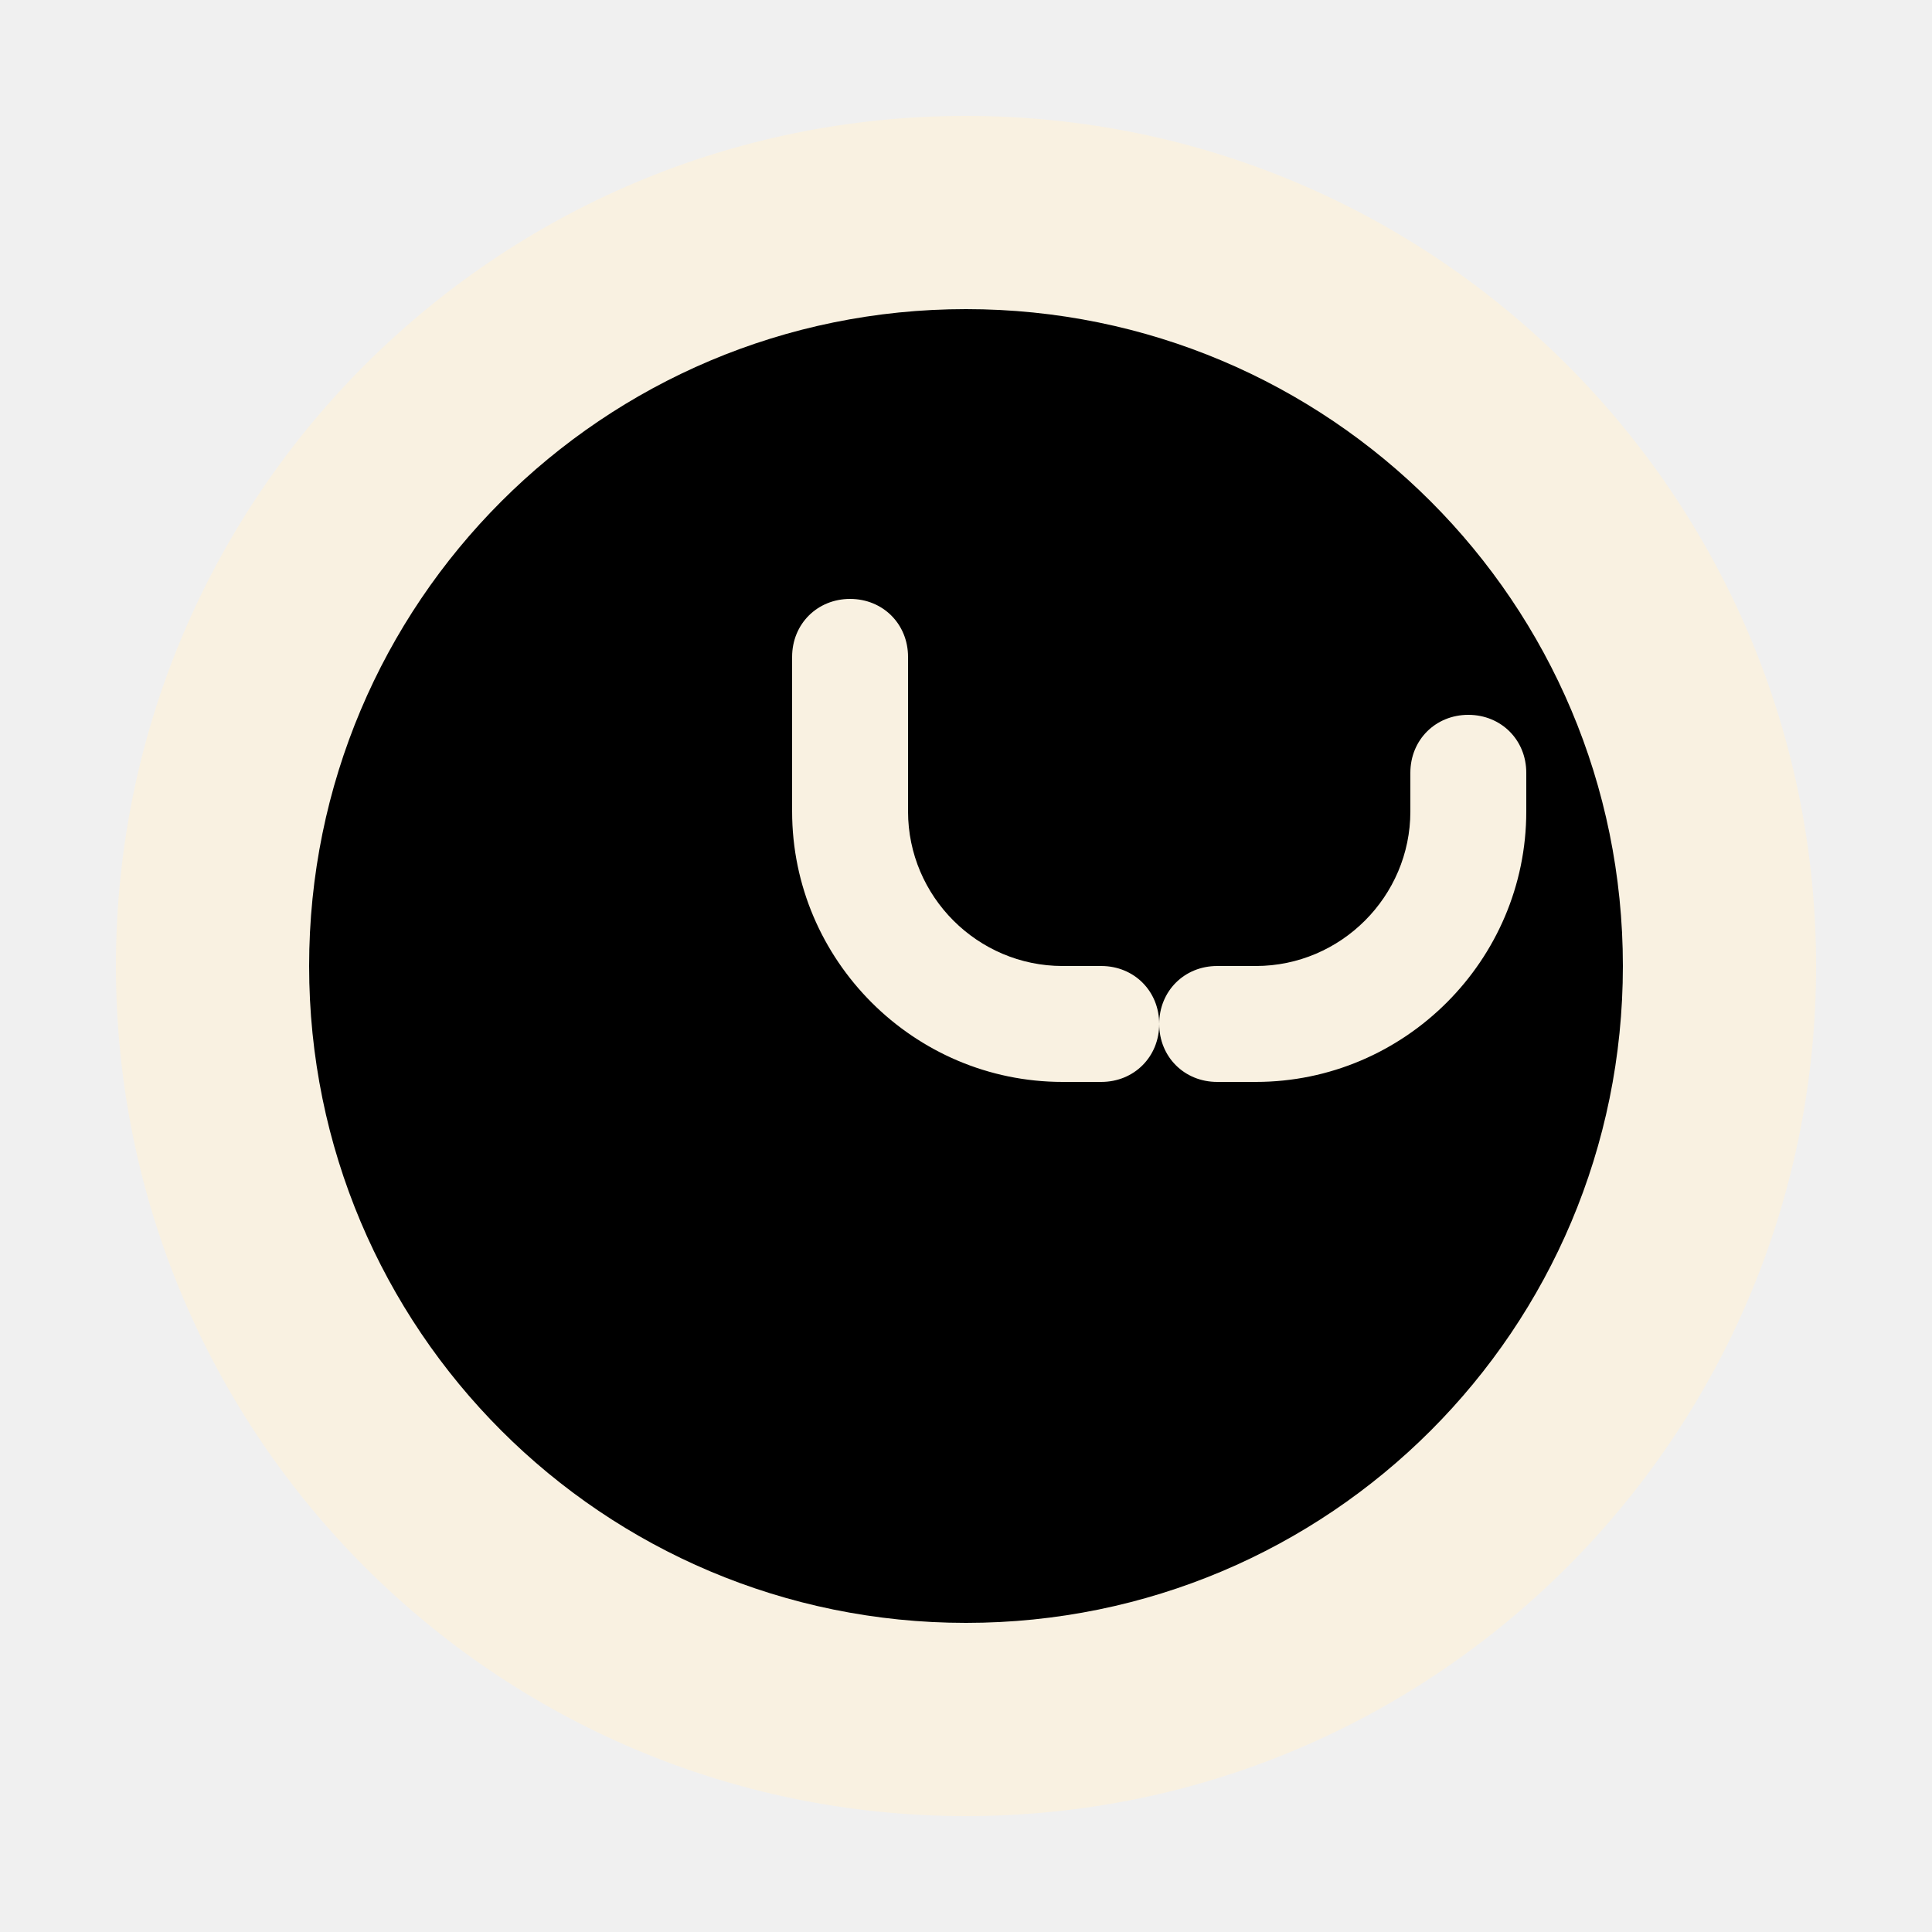
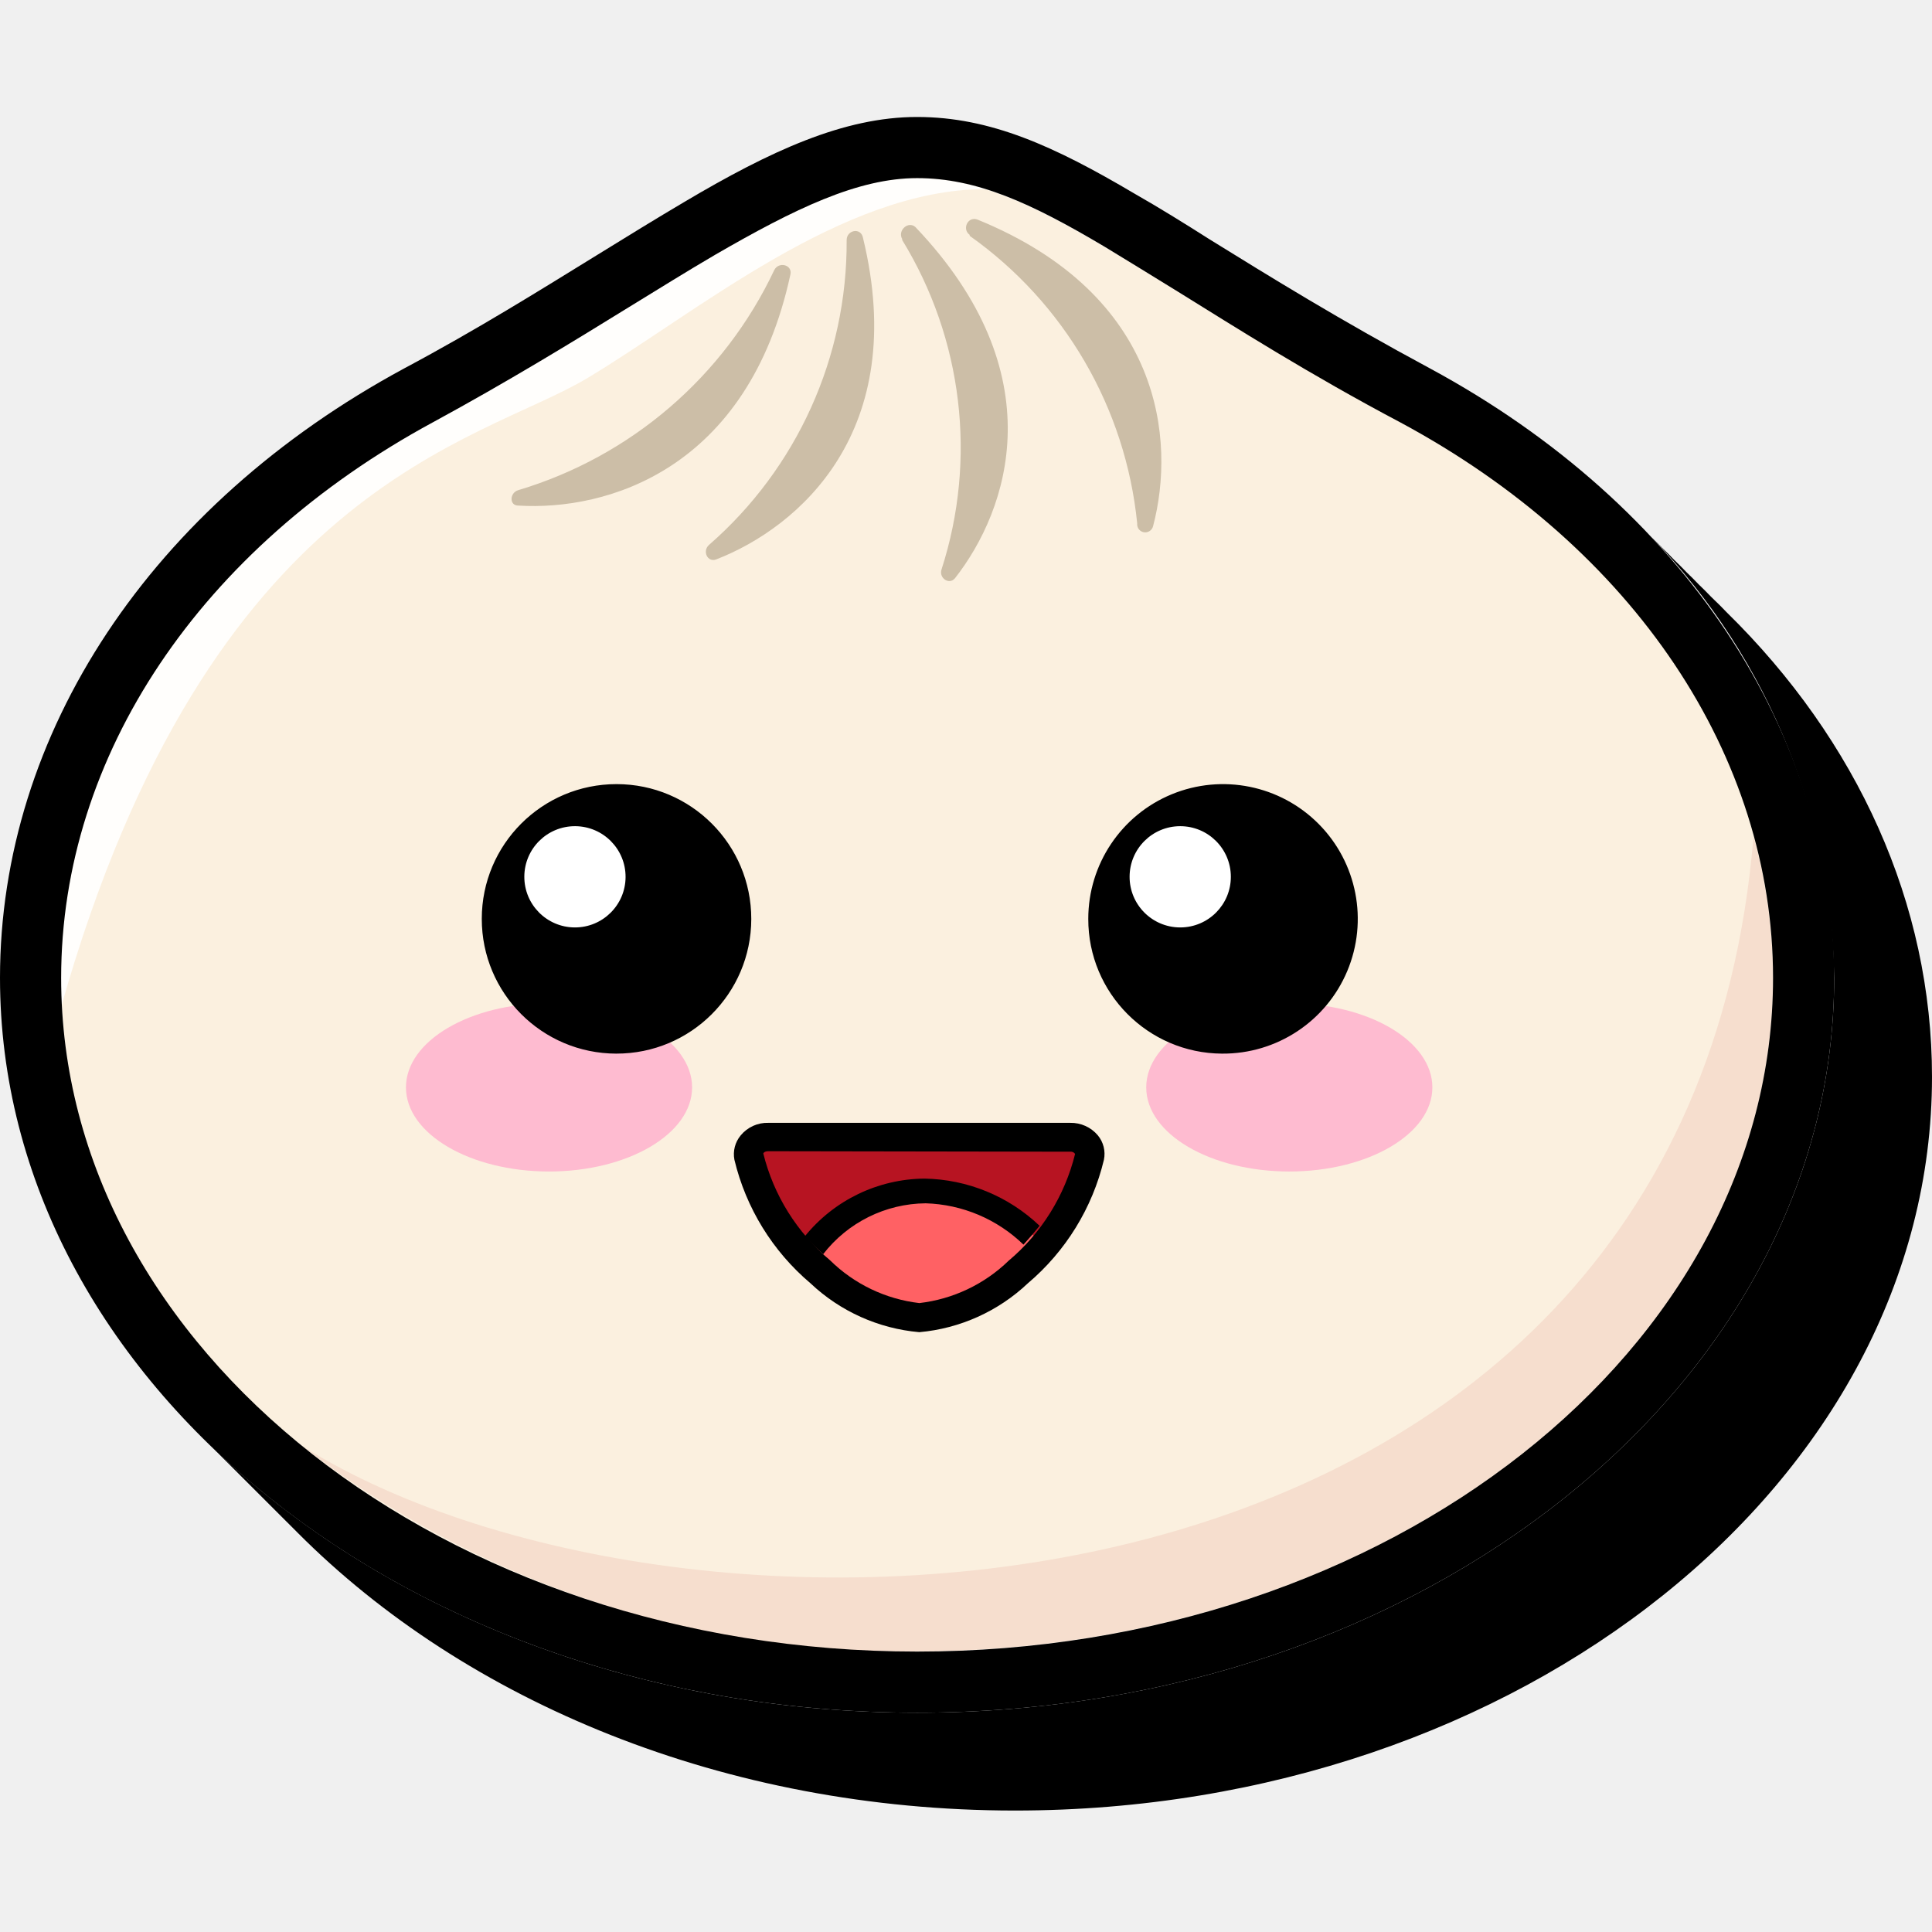
- <svg xmlns="http://www.w3.org/2000/svg" viewBox="0 0 100 100" fill="none">
-   <circle cx="50" cy="50" r="44" fill="#F9F1E1" />
-   <path fill="#000000" d="M50 16c-18.8 0-34 15.2-34 34s15.2 34 34 34 34-15.2 34-34S68.8 16 50 16zm-9 18c0-1.7 1.3-3 3-3s3 1.3 3 3v8c0 4.4 3.6 8 8 8h2c1.7 0 3 1.3 3 3s-1.3 3-3 3h-2c-7.7 0-14-6.3-14-14v-8zm22 22c-1.7 0-3-1.3-3-3s1.3-3 3-3h2c4.4 0 8-3.6 8-8v-2c0-1.7 1.3-3 3-3s3 1.3 3 3v2c0 7.7-6.3 14-14 14h-2z" />
+ <svg xmlns="http://www.w3.org/2000/svg" viewBox="0 -15.5 256 256">
+   <path d="M228.747 65.588a38 38 0 0 0-1.62-1.62c-.55-.519-1.07-1.102-1.62-1.62c-.551-.52-1.07-1.102-1.62-1.62c-.551-.52-1.07-1.103-1.62-1.621c-.552-.519-1.07-1.102-1.62-1.62c-.552-.519-1.07-1.102-1.621-1.62c-.551-.52-1.07-1.102-1.62-1.62a85.74 85.74 0 0 1 25.632 59.819c0 53.695-54.505 97.377-121.519 97.377c-37.525 0-71.097-13.707-93.424-35.192l1.62 1.62l1.62 1.62l1.62 1.62l1.621 1.621l1.62 1.62l1.62 1.62l1.621 1.62c22.295 22.393 56.612 36.813 95.044 36.813c67.014 0 121.519-43.682 121.519-97.215c0-22.878-9.851-44.557-27.253-61.602" />
+   <path fill="#fbf0df" d="M234.937 114.066c0 49.288-50.779 89.243-113.418 89.243S8.101 163.354 8.101 114.066c0-30.558 19.443-57.552 49.32-73.56C87.3 24.498 105.9 8.101 121.52 8.101s28.97 13.384 64.097 32.405c29.878 16.008 49.32 43.002 49.32 73.56" />
+   <path fill="#f6dece" d="M234.937 114.066a70.2 70.2 0 0 0-2.593-18.73c-8.846 107.909-140.476 113.093-192.227 80.818a129.62 129.62 0 0 0 81.402 27.155c62.542 0 113.418-40.02 113.418-89.243" />
+   <path fill="#fffefc" d="M77.87 34.576c14.484-8.684 33.733-24.984 52.658-25.017a30.1 30.1 0 0 0-9.009-1.458c-7.842 0-16.203 4.05-26.734 10.143c-3.662 2.139-7.453 4.504-11.472 6.967c-7.55 4.666-16.202 9.948-25.924 15.23c-30.85 16.69-49.288 44.201-49.288 73.625v3.856C27.74 48.542 63.417 43.261 77.87 34.576" />
+   <path fill="#ccbea7" d="M112.186 16.3a53.18 53.18 0 0 1-18.244 40.409c-.907.81-.194 2.365.972 1.912c10.92-4.245 25.665-16.948 19.443-42.58c-.259-1.459-2.17-1.07-2.17.259m7.356 0a52.63 52.63 0 0 1 5.217 43.65c-.388 1.134 1.005 2.106 1.783 1.166c7.096-9.073 13.286-27.09-5.25-46.534c-.94-.842-2.398.454-1.75 1.588zm8.944-.551a53.2 53.2 0 0 1 22.198 38.108a1.07 1.07 0 0 0 2.106.357c2.981-11.31 1.296-30.59-23.235-40.604c-1.296-.518-2.138 1.232-1.069 2.01zM68.666 49.45a54.9 54.9 0 0 0 33.928-29.164c.584-1.167 2.43-.713 2.14.583c-5.607 25.924-24.37 31.336-36.035 30.623c-1.232.032-1.2-1.685-.033-2.042" />
+   <path d="M121.519 211.443C54.505 211.443 0 167.761 0 114.066c0-32.405 20.026-62.64 53.566-80.754c9.721-5.184 18.05-10.402 25.47-14.97c4.083-2.528 7.94-4.894 11.666-7.097C102.076 4.505 111.797 0 121.519 0s18.212 3.889 28.84 10.175c3.241 1.847 6.482 3.856 9.949 6.06c8.069 4.99 17.175 10.629 29.164 17.077c33.54 18.115 53.566 48.316 53.566 80.754c0 53.695-54.505 97.377-121.519 97.377m0-203.342c-7.842 0-16.203 4.05-26.734 10.143c-3.662 2.139-7.453 4.504-11.472 6.967c-7.55 4.666-16.202 9.948-25.924 15.23c-30.85 16.69-49.288 44.201-49.288 73.625c0 49.223 50.876 89.276 113.418 89.276s113.418-40.053 113.418-89.276c0-29.424-18.439-56.936-49.32-73.56c-12.25-6.48-21.81-12.573-29.554-17.369c-3.532-2.17-6.773-4.18-9.722-5.962c-9.818-5.833-16.98-9.074-24.822-9.074" />
+   <path fill="#b71422" d="M144.365 137.722a28.94 28.94 0 0 1-9.463 15.263a22.07 22.07 0 0 1-12.962 6.092a22.17 22.17 0 0 1-13.383-6.092a28.94 28.94 0 0 1-9.333-15.263a2.333 2.333 0 0 1 2.593-2.625h39.988a2.333 2.333 0 0 1 2.56 2.625" />
+   <path fill="#ff6164" d="M108.557 153.244a22.4 22.4 0 0 0 13.351 6.157a22.4 22.4 0 0 0 13.318-6.157a34.5 34.5 0 0 0 3.241-3.468a22.13 22.13 0 0 0-15.879-7.485a19.93 19.93 0 0 0-16.202 9.008c.745.681 1.393 1.33 2.171 1.945" />
+   <path d="M109.076 150.684a17.37 17.37 0 0 1 13.577-6.74a19.44 19.44 0 0 1 12.962 5.476a51 51 0 0 0 2.139-2.495a22.68 22.68 0 0 0-15.263-6.254a20.61 20.61 0 0 0-15.846 7.647a31 31 0 0 0 2.43 2.366" />
+   <path d="M121.81 161.021a24.05 24.05 0 0 1-14.42-6.481a30.85 30.85 0 0 1-10.077-16.365a3.89 3.89 0 0 1 .842-3.24a4.57 4.57 0 0 1 3.662-1.653h39.988a4.67 4.67 0 0 1 3.661 1.653a3.86 3.86 0 0 1 .81 3.24A30.85 30.85 0 0 1 136.2 154.54c-3.93 3.717-9 6-14.388 6.481m-19.993-23.98c-.519 0-.648.227-.68.292a26.86 26.86 0 0 0 8.846 14.16a20.2 20.2 0 0 0 11.828 5.672a20.35 20.35 0 0 0 11.828-5.606a26.9 26.9 0 0 0 8.814-14.161a.68.68 0 0 0-.648-.292z" />
+   <g transform="translate(53.792 88.4)">
+     <ellipse cx="117.047" cy="40.183" fill="#febbd0" rx="18.957" ry="11.147" />
+     <ellipse cx="18.957" cy="40.183" fill="#febbd0" rx="18.957" ry="11.147" />
+     <path d="M27.868 35.71a17.855 17.855 0 1 0-17.822-17.854c0 9.848 7.974 17.837 17.822 17.855m80.268 0A17.855 17.855 0 1 0 90.41 17.857c-.018 9.818 7.908 17.801 17.726 17.855" />
+     <path fill="#fff" d="M22.36 18.99a6.708 6.708 0 1 0 .064-13.416a6.708 6.708 0 0 0-.065 13.416m80.267 0a6.708 6.708 0 1 0-.065 0z" />
+   </g>
</svg>
